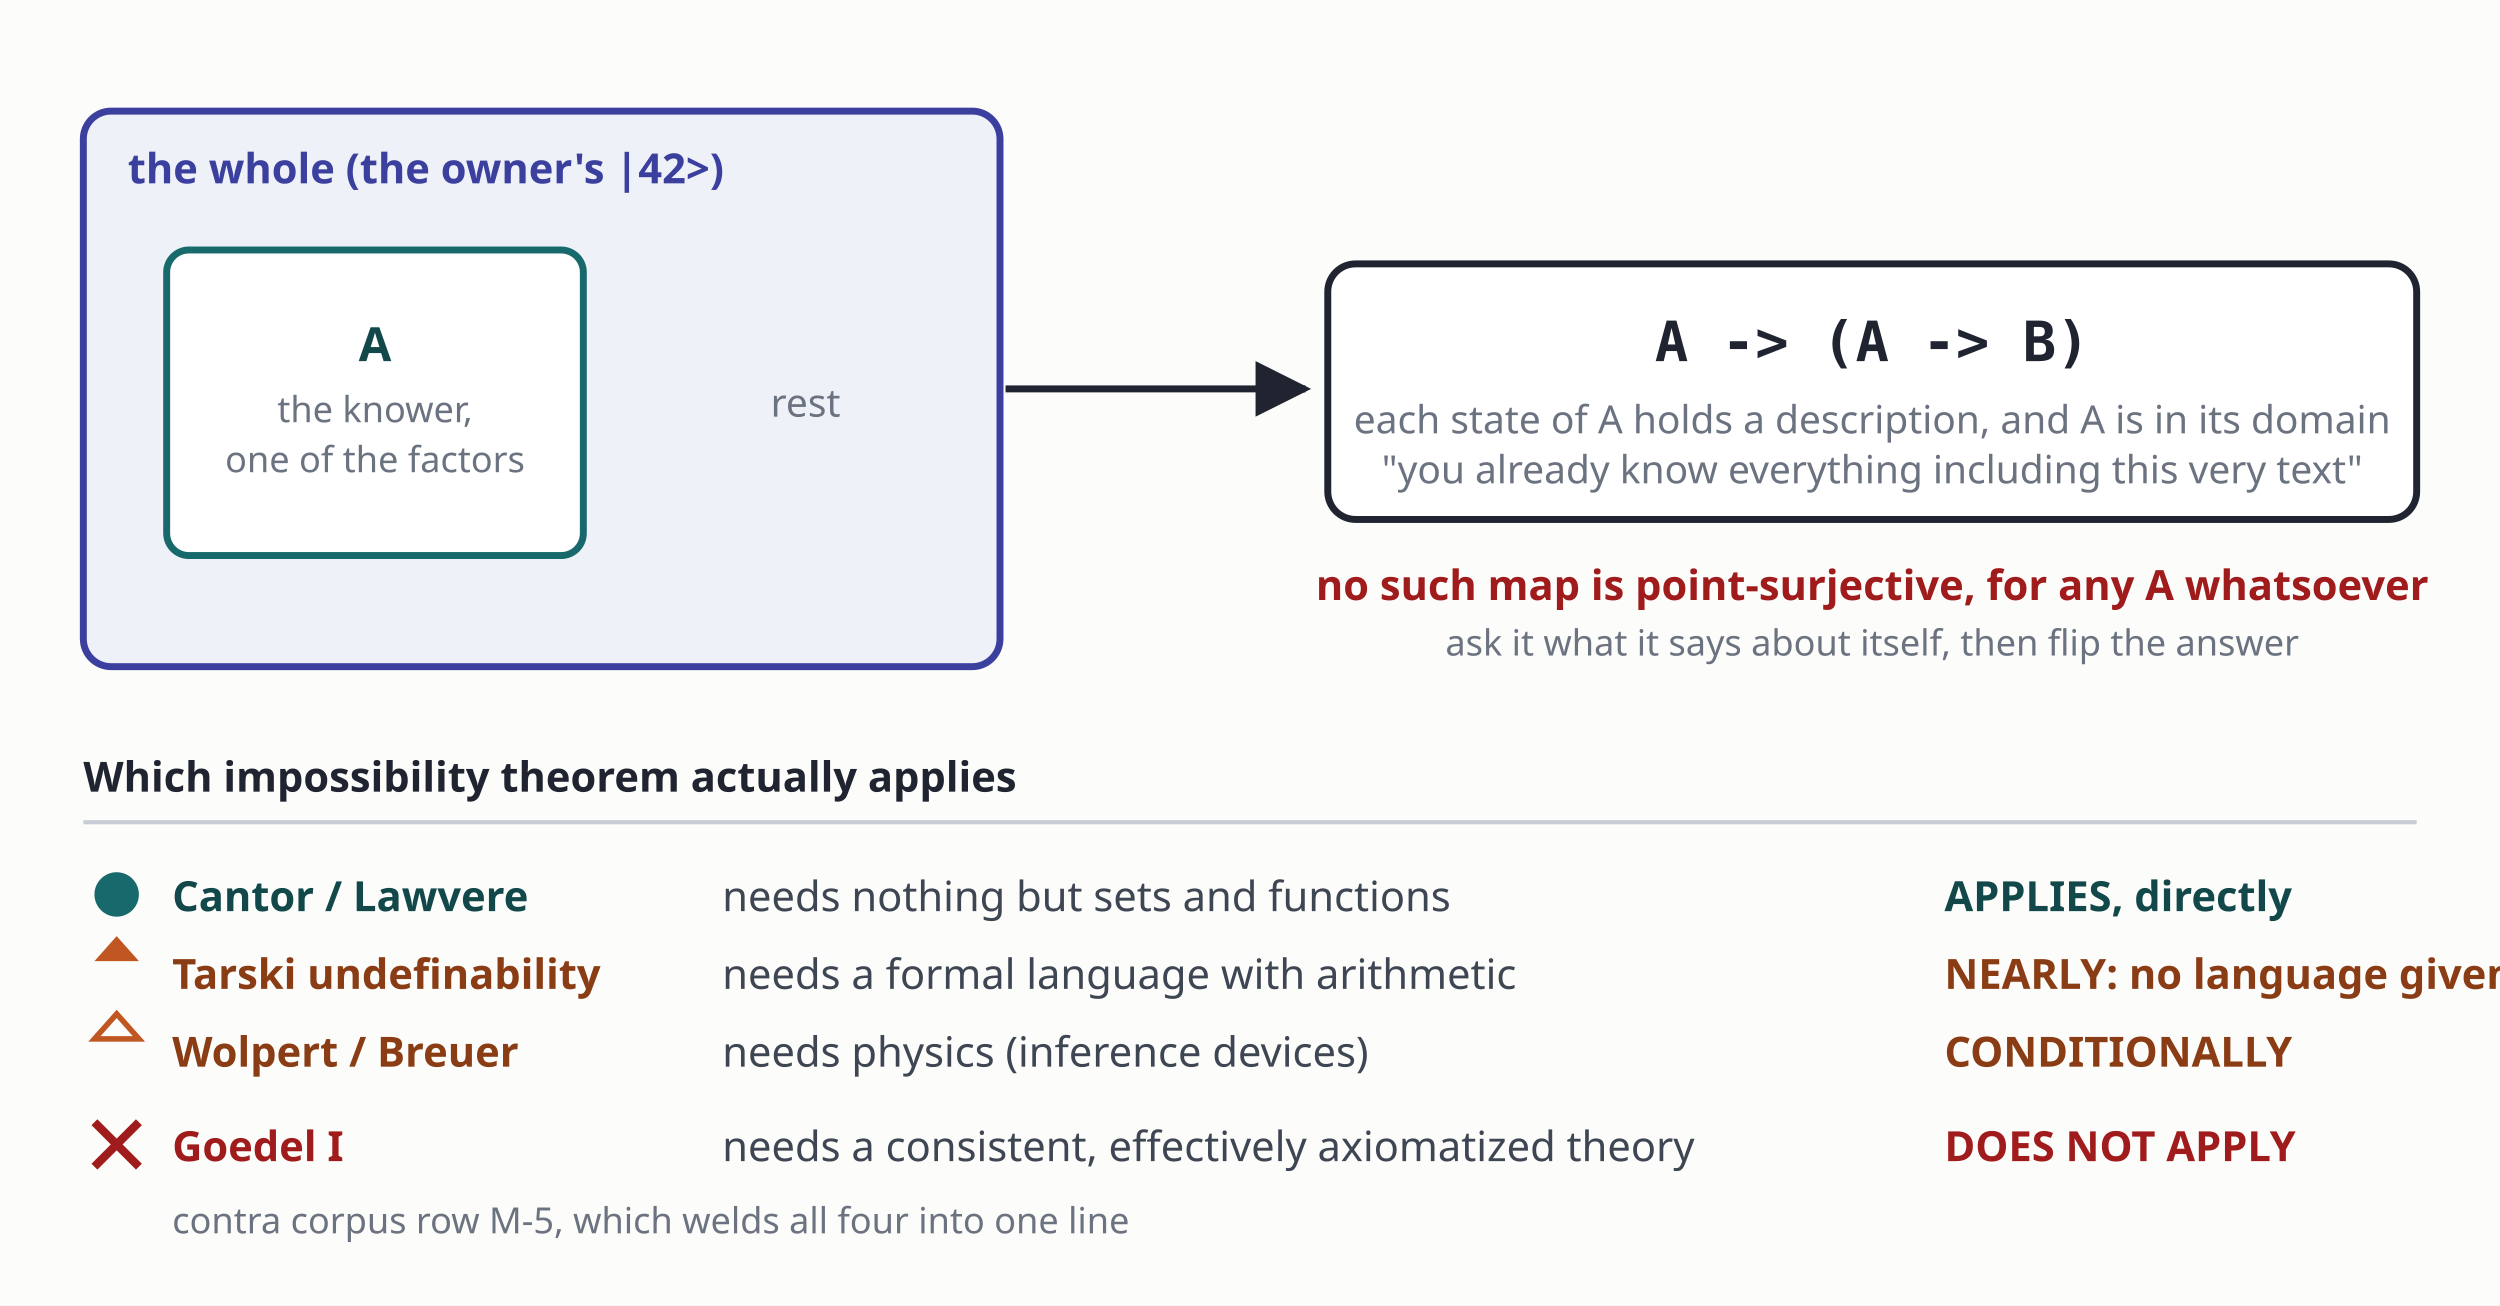
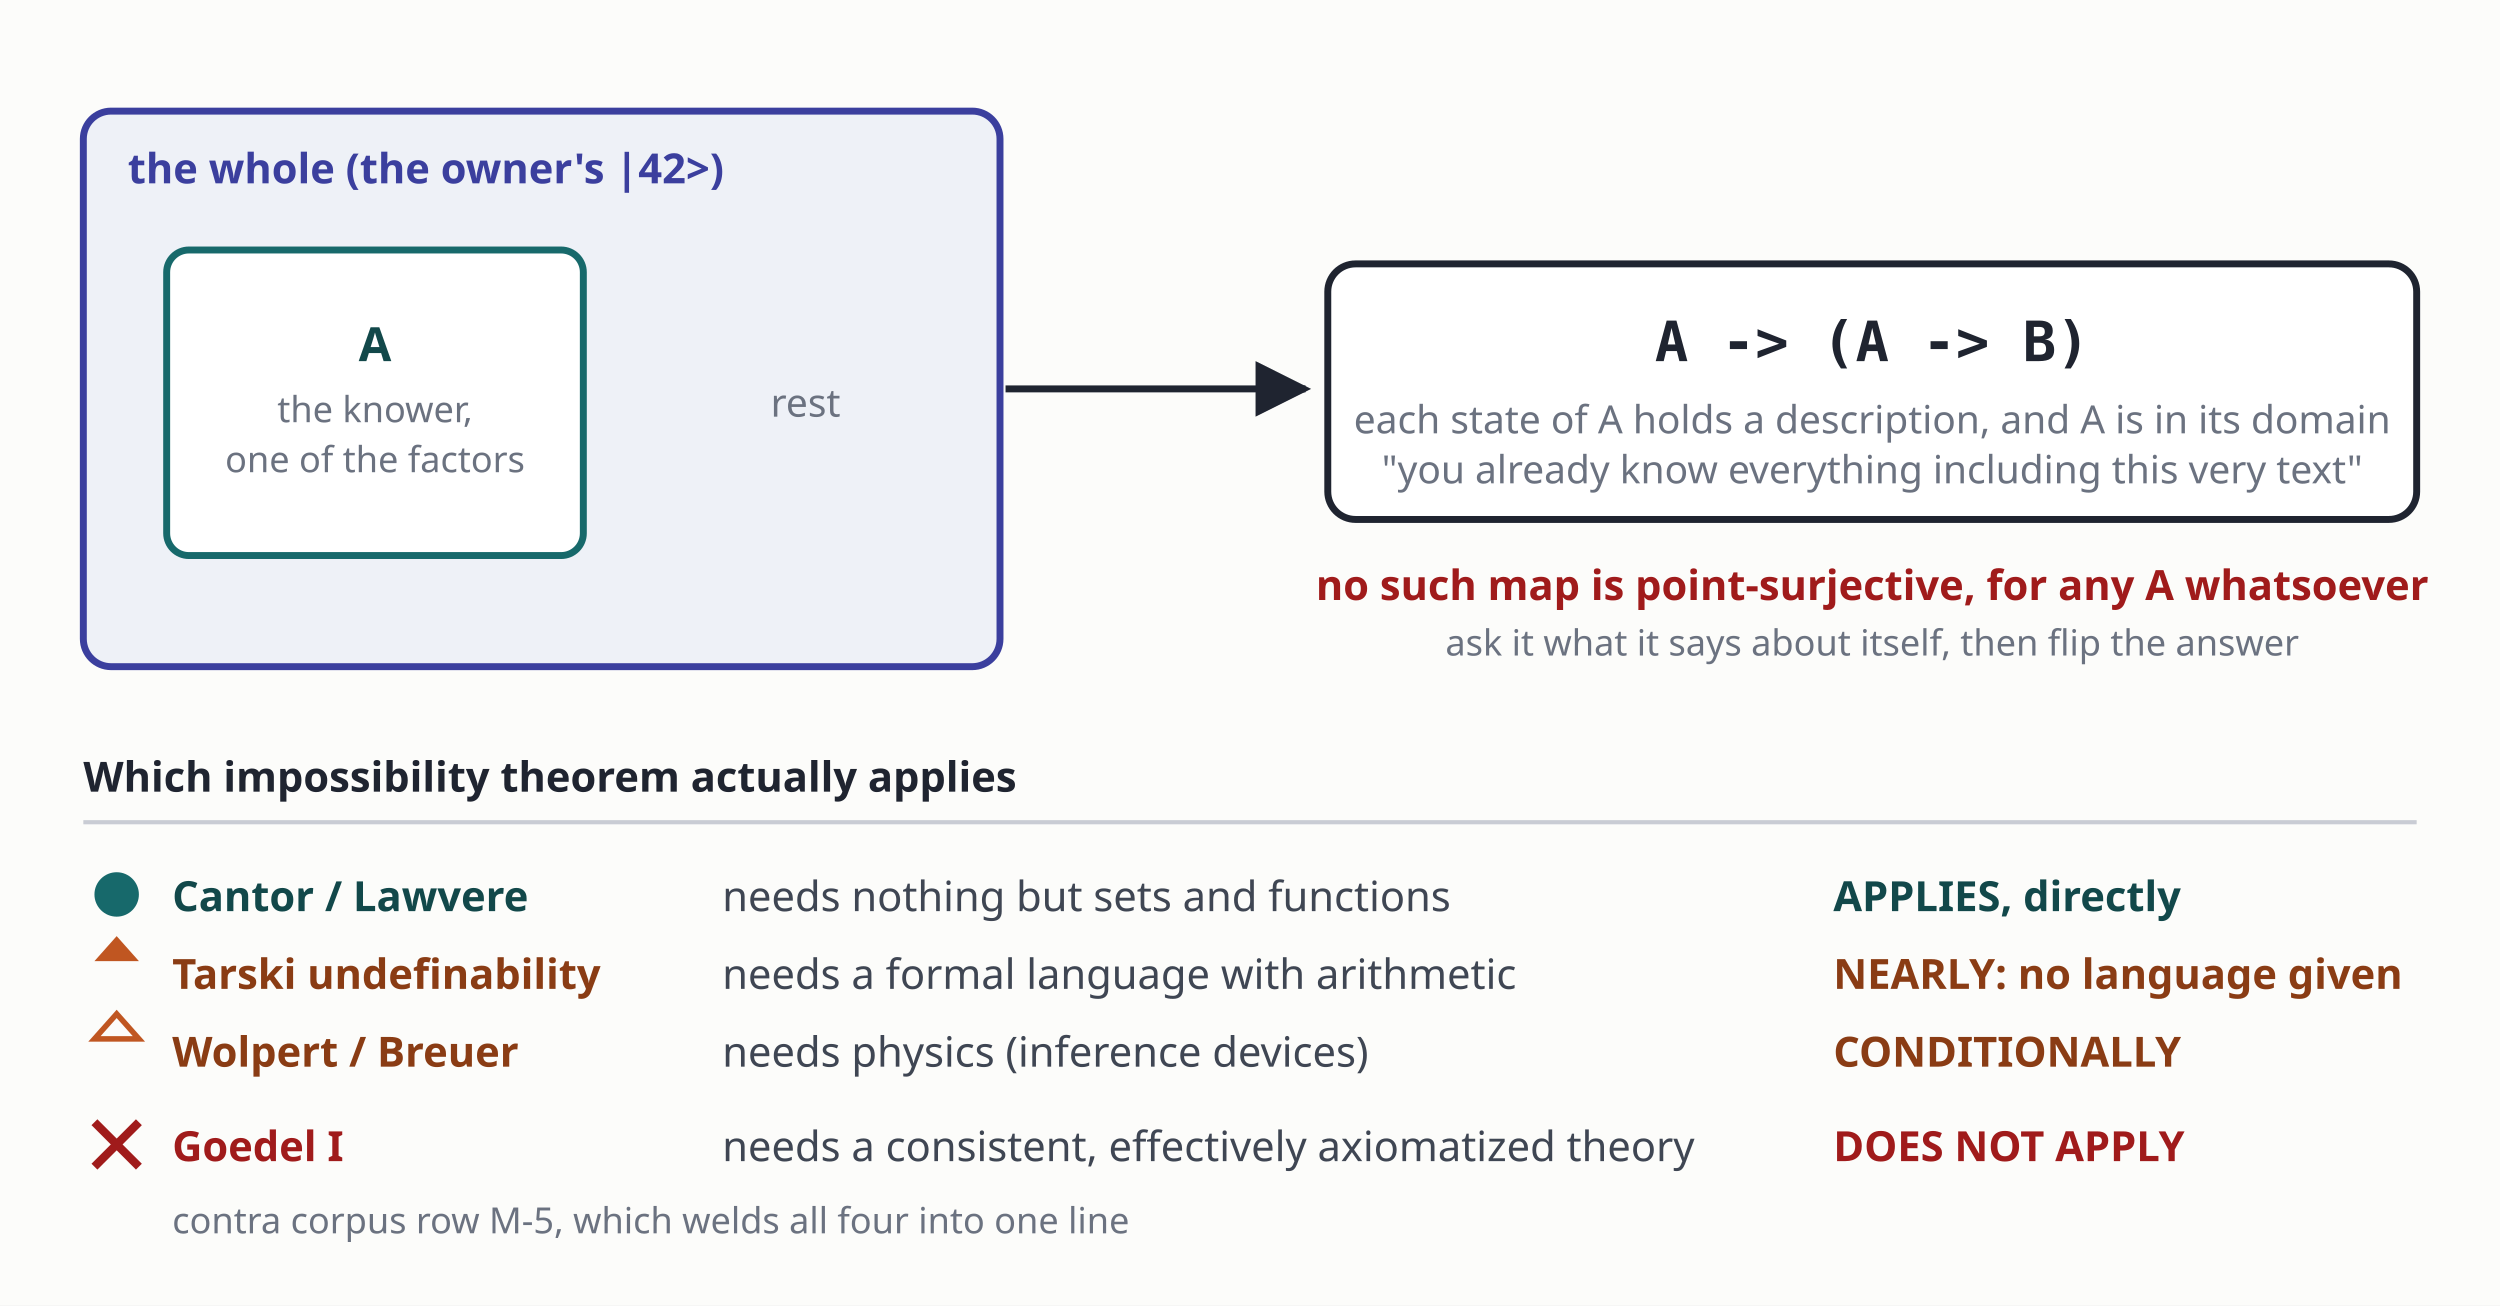
<svg xmlns="http://www.w3.org/2000/svg" viewBox="0 0 900 470" style="min-width:740px" role="img">
  <rect x="0" y="0" width="900" height="470" fill="#fcfcfa" />
  <g font-family="system-ui, sans-serif" fill="#1f2430">
    <rect x="30" y="40" width="330" height="200" rx="10" fill="#eef1f7" stroke="#3b3f9e" stroke-width="2.5" />
    <text x="46" y="66" font-size="15" font-weight="700" fill="#3b3f9e">the whole (the owner's |42&gt;)</text>
    <rect x="60" y="90" width="150" height="110" rx="8" fill="#ffffff" stroke="#17696b" stroke-width="2.5" />
    <text x="135" y="130" font-size="17" font-weight="700" fill="#12484a" text-anchor="middle">A</text>
    <text x="135" y="152" font-size="13" fill="#6b7280" text-anchor="middle">the knower,</text>
    <text x="135" y="170" font-size="13" fill="#6b7280" text-anchor="middle">one of the factors</text>
    <text x="290" y="150" font-size="14" fill="#6b7280" text-anchor="middle">rest</text>
    <path d="M362,140 L470,140" stroke="#1f2430" stroke-width="2.5" marker-end="url(#arw1)" />
    <defs>
      <marker id="arw1" viewBox="0 0 10 10" refX="9" refY="5" markerWidth="8" markerHeight="8" orient="auto">
        <path d="M0,0 L10,5 L0,10 z" fill="#1f2430" />
      </marker>
    </defs>
    <rect x="478" y="95" width="392" height="92" rx="10" fill="#ffffff" stroke="#1f2430" stroke-width="2.5" />
    <text x="674" y="130" font-size="20" font-weight="700" text-anchor="middle" font-family="ui-monospace, monospace">A -&gt; (A -&gt; B)</text>
    <text x="674" y="156" font-size="14" fill="#6b7280" text-anchor="middle">each state of A holds a description, and A is in its domain</text>
    <text x="674" y="174" font-size="14" fill="#6b7280" text-anchor="middle">"you already know everything including this very text"</text>
    <text x="674" y="216" font-size="15" fill="#a01b1b" text-anchor="middle" font-weight="700">no such map is point-surjective, for any A whatsoever</text>
    <text x="674" y="236" font-size="13" fill="#6b7280" text-anchor="middle">ask it what it says about itself, then flip the answer</text>
    <g font-size="15">
      <text x="30" y="285" font-weight="700">Which impossibility theorem actually applies</text>
      <line x1="30" y1="296" x2="870" y2="296" stroke="#c9ccd4" stroke-width="1.5" />
      <g fill="#12484a">
        <circle cx="42" cy="322" r="8" fill="#17696b" />
        <text x="62" y="328" font-weight="700">Cantor / Lawvere</text>
        <text x="260" y="328" fill="#3f4653">needs nothing but sets and functions</text>
-         <text x="700" y="328" font-weight="700">APPLIES, directly</text>
+         <text x="660" y="328" font-weight="700">APPLIES, directly</text>
      </g>
      <g>
        <path d="M34,346 l8,-9 l8,9 z" fill="#c05621" />
        <text x="62" y="356" font-weight="700" fill="#8a3c14">Tarski undefinability</text>
        <text x="260" y="356" fill="#3f4653">needs a formal language with arithmetic</text>
-         <text x="700" y="356" font-weight="700" fill="#8a3c14">NEARLY: no language given</text>
+         <text x="660" y="356" font-weight="700" fill="#8a3c14">NEARLY: no language given</text>
      </g>
      <g>
        <path d="M34,374 l8,-9 l8,9 z" fill="none" stroke="#c05621" stroke-width="2" />
        <text x="62" y="384" font-weight="700" fill="#8a3c14">Wolpert / Breuer</text>
        <text x="260" y="384" fill="#3f4653">needs physics (inference devices)</text>
-         <text x="700" y="384" font-weight="700" fill="#8a3c14">CONDITIONALLY</text>
+         <text x="660" y="384" font-weight="700" fill="#8a3c14">CONDITIONALLY</text>
      </g>
      <g>
        <line x1="34" y1="404" x2="50" y2="420" stroke="#a01b1b" stroke-width="3" />
        <line x1="50" y1="404" x2="34" y2="420" stroke="#a01b1b" stroke-width="3" />
        <text x="62" y="418" font-weight="700" fill="#a01b1b">Goedel I</text>
        <text x="260" y="418" fill="#3f4653">needs a consistent, effectively axiomatized theory</text>
-         <text x="700" y="418" font-weight="700" fill="#a01b1b">DOES NOT APPLY</text>
+         <text x="660" y="418" font-weight="700" fill="#a01b1b">DOES NOT APPLY</text>
      </g>
      <text x="62" y="444" font-size="13" fill="#6b7280">contra corpus row M-5, which welds all four into one line</text>
    </g>
  </g>
</svg>
